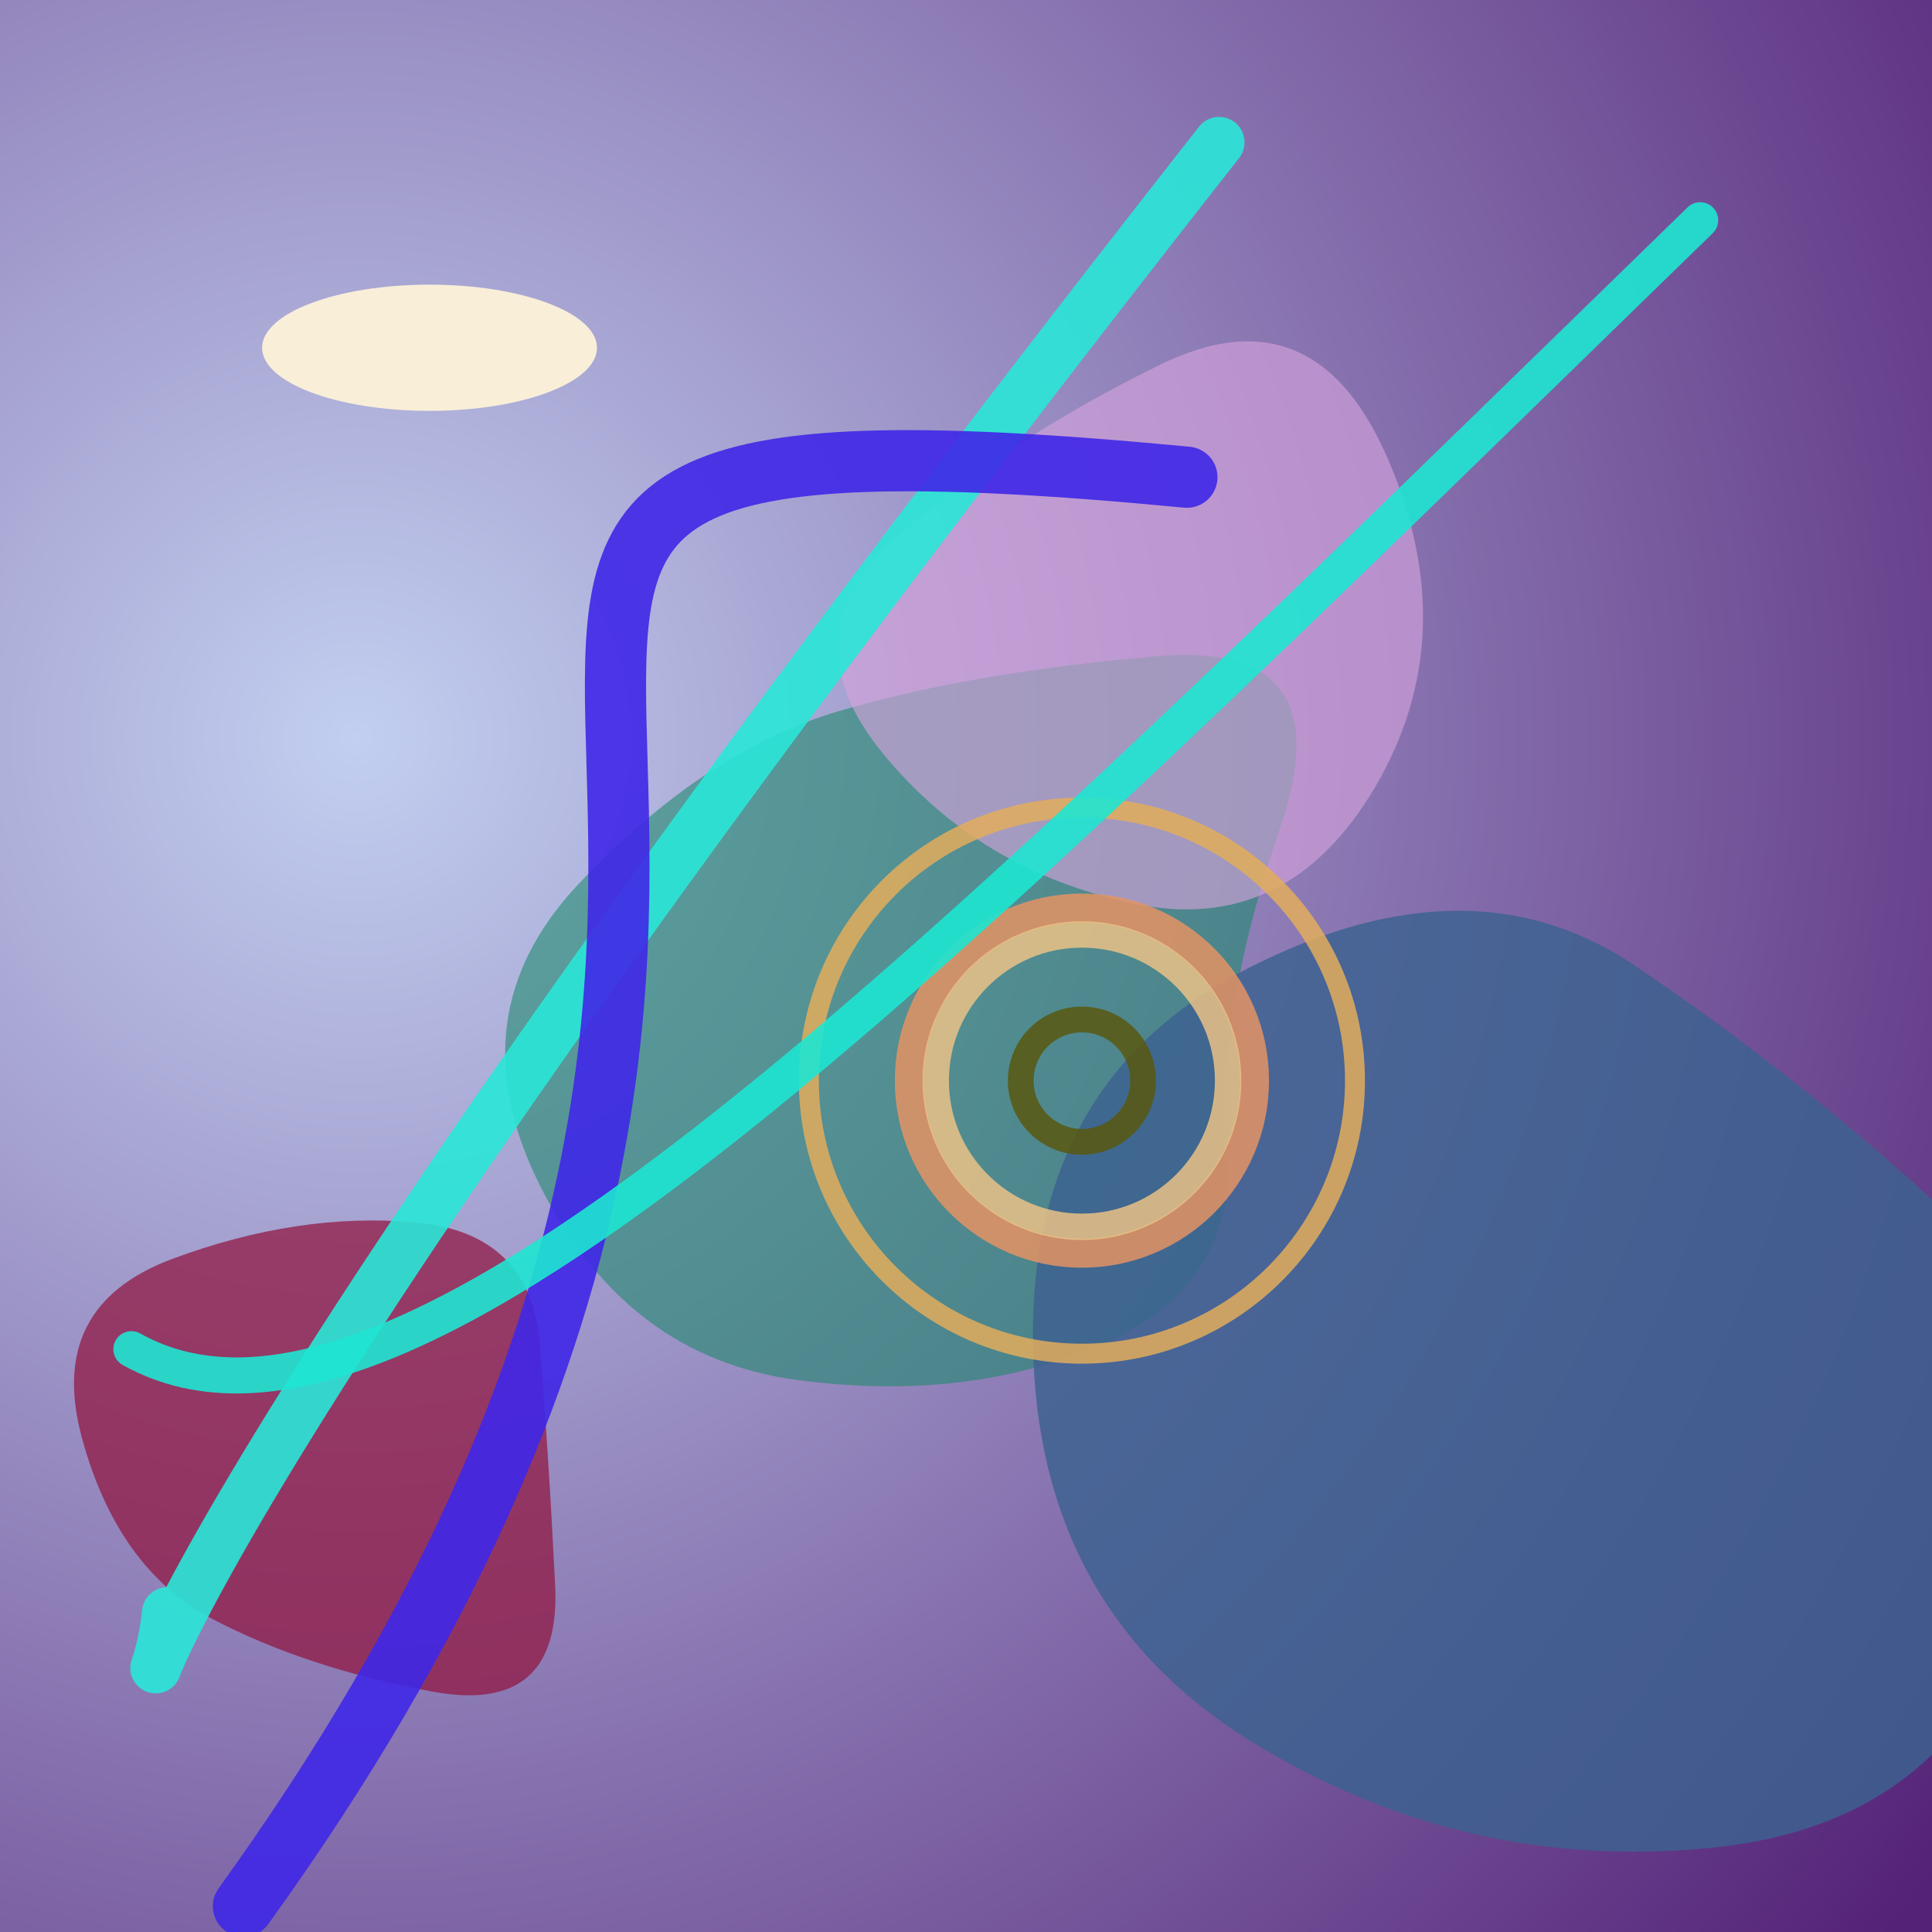
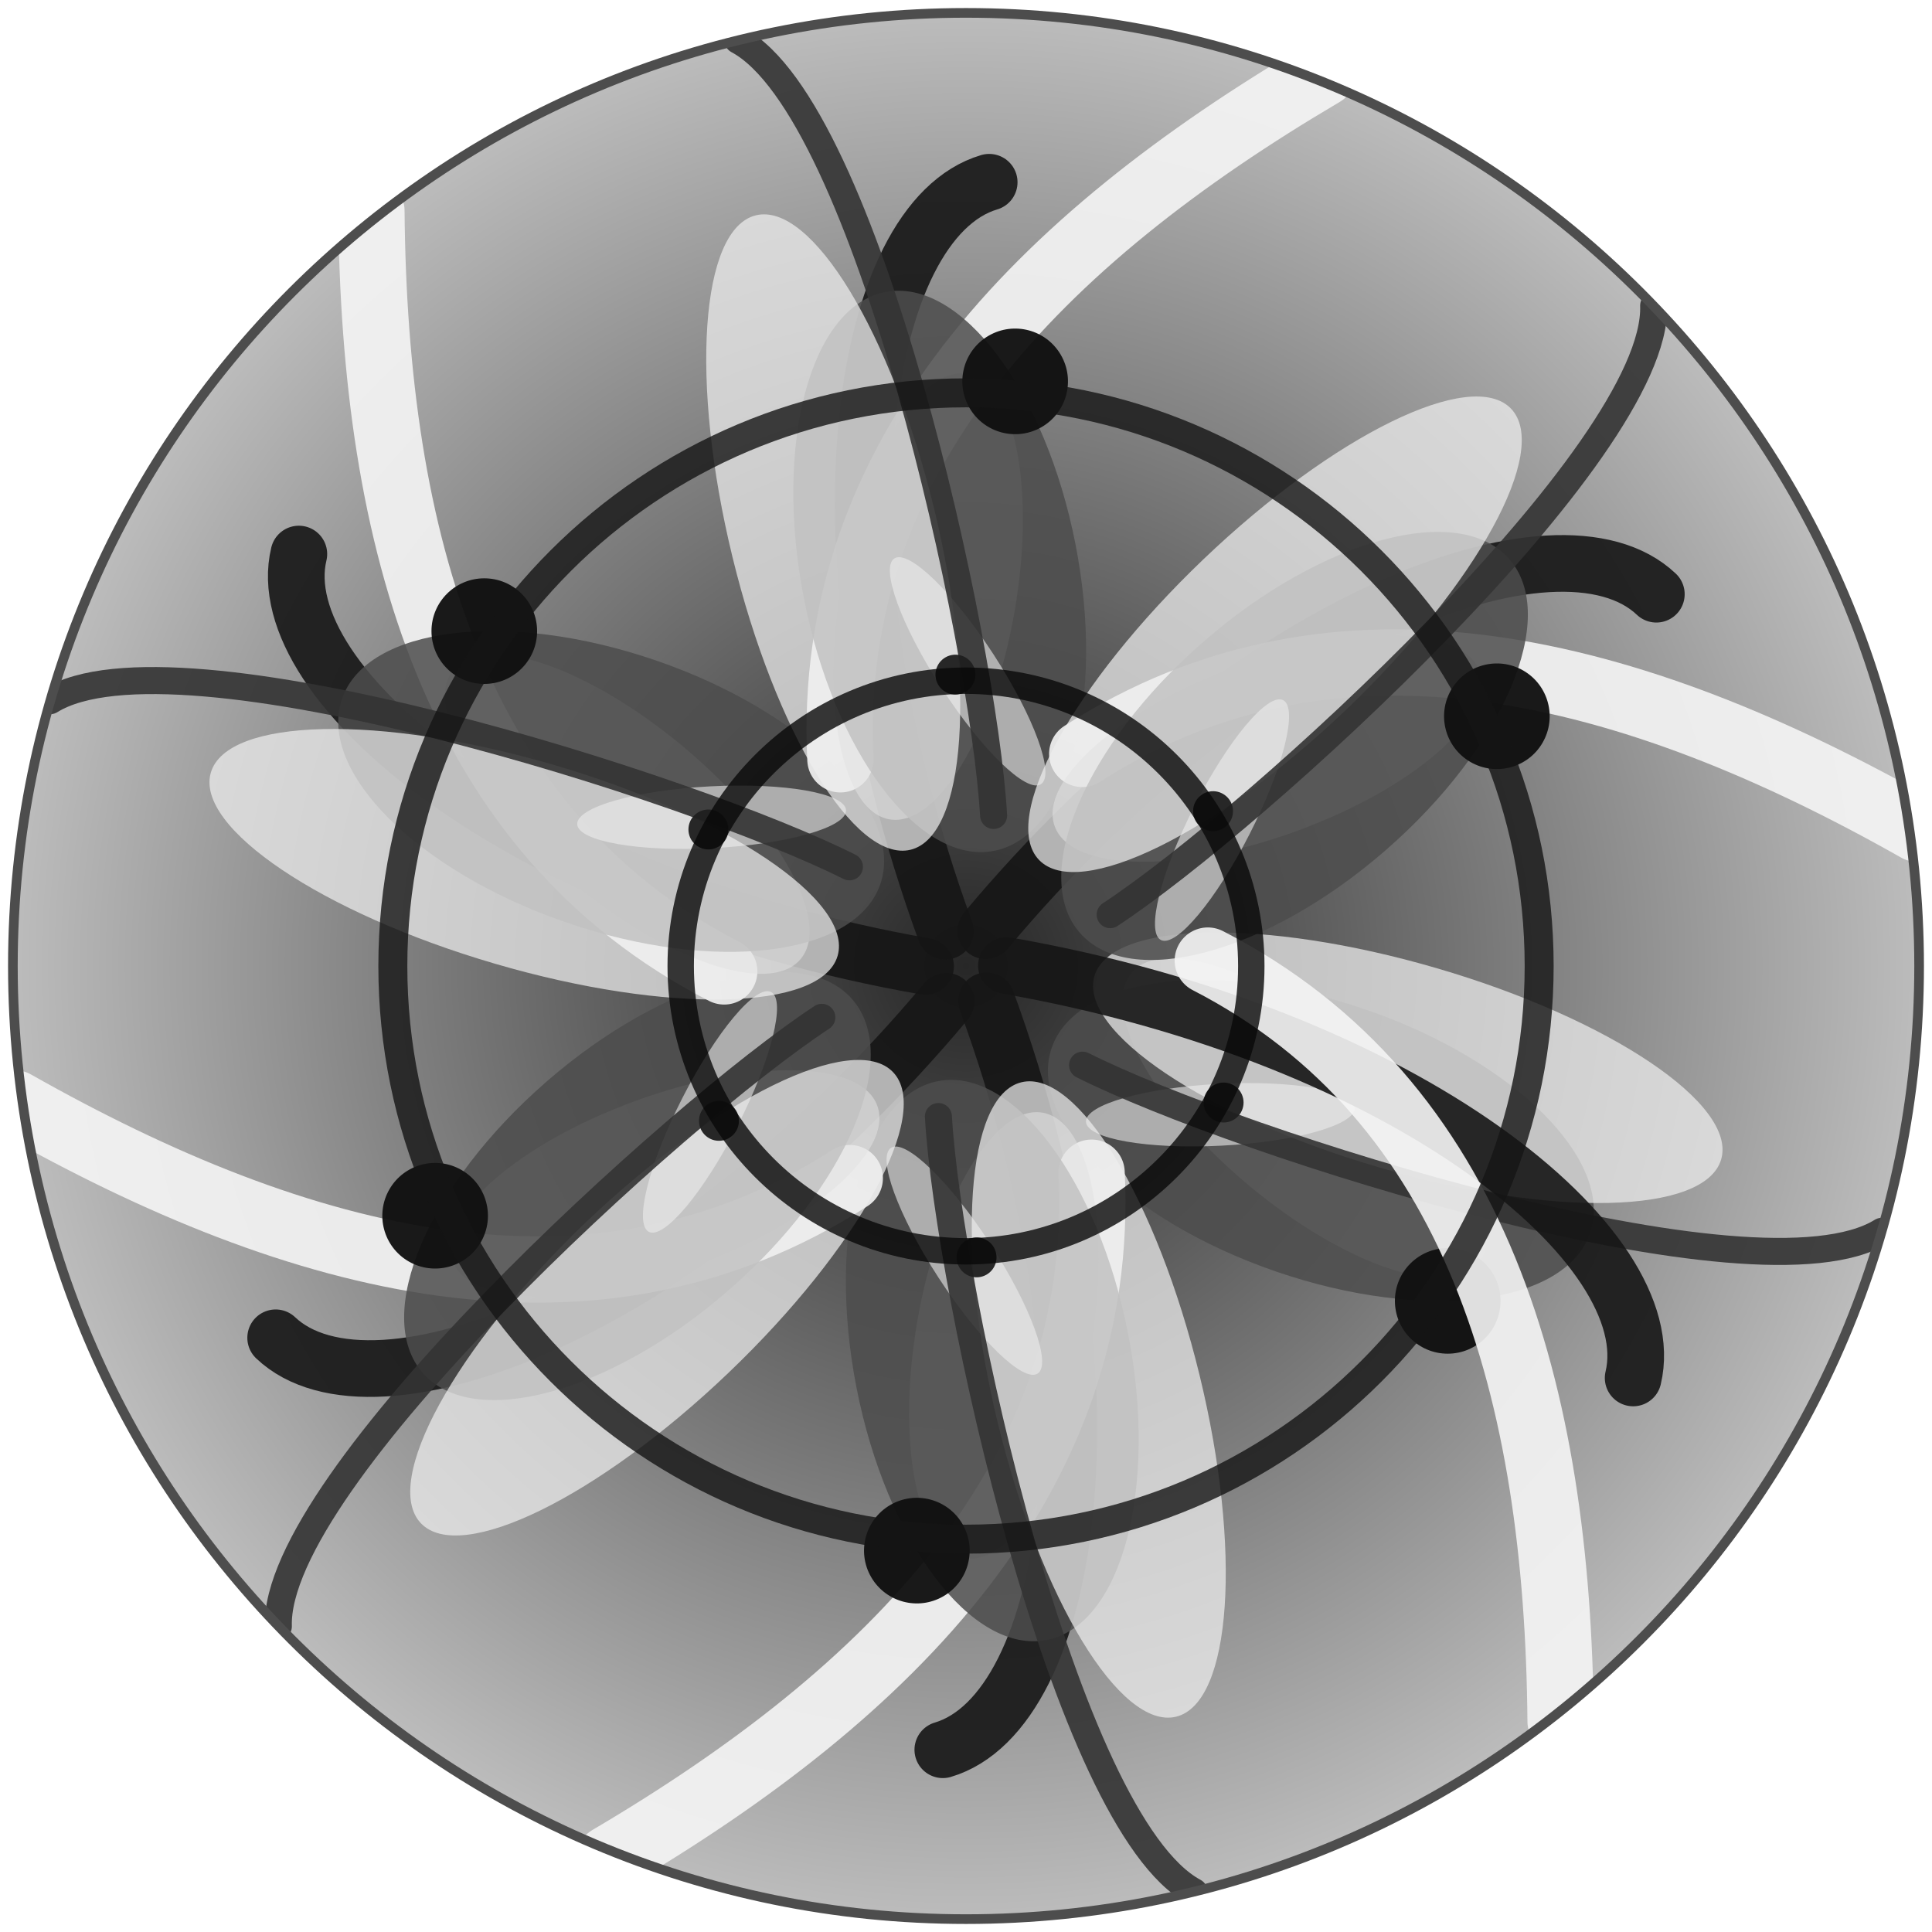
- <svg xmlns="http://www.w3.org/2000/svg" width="300" height="300" viewBox="0 0 300 300">
+ <svg xmlns="http://www.w3.org/2000/svg" width="300" height="300" viewBox="-150 -150 300 300">
  <defs>
-     <radialGradient id="bg" cx="0.187" cy="0.383" r="1">
-       <stop offset="0" stop-color="hsla(222.634,60%,85%,1)" />
-       <stop offset="1" stop-color="hsla(275.253,55%,30%,1)" />
+     <radialGradient id="bg9" cx="0" cy="0" r="148" gradientUnits="userSpaceOnUse">
+       <stop offset="0" stop-color="hsla(0,0%,15.4%,1.00)" />
+       <stop offset="1" stop-color="hsla(0,0%,73.7%,1.00)" />
    </radialGradient>
+     <clipPath id="disc9">
+       <circle r="148" />
+     </clipPath>
+     <g id="m9">
+       <ellipse cx="52.6" cy="23.6" rx="35.1" ry="13.6" transform="rotate(39.9 52.6 23.6)" fill="hsla(0,0%,76.2%,0.55)" />
+       <ellipse cx="55.1" cy="27.1" rx="44.2" ry="21.5" transform="rotate(19.0 55.1 27.1)" fill="hsla(0,0%,30.2%,0.85)" />
+       <ellipse cx="39.5" cy="23.1" rx="20.9" ry="4.8" transform="rotate(-3.0 39.5 23.1)" fill="hsla(0,0%,87.9%,0.65)" />
+       <ellipse cx="68.6" cy="15.8" rx="50.7" ry="16.1" transform="rotate(16.3 68.6 15.8)" fill="hsla(0,0%,93.2%,0.72)" />
+       <path d="M 3.2 5.4 C 25.0 65.1, 16.3 115.8, -3.6 121.7" fill="none" stroke="hsla(0,0%,8.8%,0.90)" stroke-width="8.8" stroke-linecap="round" />
+       <path d="M 18.1 15.4 C 42.4 27.6, 122.9 53.2, 142.2 41.2" fill="none" stroke="hsla(0,0%,19.9%,0.90)" stroke-width="4.2" stroke-linecap="round" />
+       <path d="M 19.5 32.1 C 21.8 79.3, -11.6 112.8, -55.4 138.6" fill="none" stroke="hsla(0,0%,96.1%,0.90)" stroke-width="10.3" stroke-linecap="round" />
+       <circle cx="40.0" cy="21.2" r="3.1" fill="hsla(0,0%,12.1%,0.95)" />
+       <circle cx="74.8" cy="52.0" r="8.2" fill="hsla(0,0%,5.9%,0.95)" />
+     </g>
  </defs>
-   <rect width="300" height="300" fill="url(#bg)" />
-   <path d="M 198.8 128.5 Q 188.8 157.6 190.5 178.5 Q 192.2 199.4 171.4 208.6 Q 150.5 217.8 123.9 214.3 Q 97.3 210.8 83.9 184.2 Q 70.5 157.6 90.0 137.1 Q 109.4 116.6 130.0 110.5 Q 150.5 104.4 179.6 101.9 Q 208.7 99.4 198.8 128.5 Z" fill="hsla(164.406,65.242%,32.371%,0.581)" />
-   <path d="M 83.8 208.6 Q 85.2 225.8 86.2 246.1 Q 87.2 266.3 67.3 262.7 Q 47.4 259.0 32.8 251.3 Q 18.2 243.5 12.7 223.2 Q 7.2 202.8 26.7 195.5 Q 46.3 188.2 64.4 189.8 Q 82.4 191.4 83.8 208.6 Z" fill="hsla(339.725,74.008%,32.79%,0.724)" />
-   <path d="M 215.7 71.7 Q 227.2 98.8 213.6 122.1 Q 199.9 145.4 176.0 140.3 Q 152.0 135.2 137.1 117.0 Q 122.2 98.8 138.9 83.7 Q 155.6 68.7 180.0 56.7 Q 204.3 44.7 215.7 71.7 Z" fill="hsla(292.93,45.265%,74.76%,0.628)" />
-   <path d="M 301.9 188.0 Q 324.5 208.9 314.7 245.9 Q 304.8 282.9 266.0 286.9 Q 227.1 290.8 194.1 270.3 Q 161.0 249.7 160.4 208.6 Q 159.8 167.5 194.1 150.2 Q 228.4 132.8 253.8 149.9 Q 279.2 167.0 301.9 188.0 Z" fill="hsla(214.444,40.317%,40.349%,0.832)" />
-   <circle cx="168.0" cy="167.8" r="42.4" fill="none" stroke="hsla(36.403,70%,62.337%,0.85)" stroke-width="3.1" />
-   <circle cx="168.0" cy="167.8" r="26.8" fill="none" stroke="hsla(22.061,70%,64.201%,0.85)" stroke-width="4.5" />
-   <circle cx="168.0" cy="167.8" r="22.7" fill="none" stroke="hsla(36.451,70%,72.008%,0.85)" stroke-width="4.1" />
-   <circle cx="168.0" cy="167.8" r="9.5" fill="none" stroke="hsla(60.603,70%,20.383%,0.85)" stroke-width="4.0" />
-   <path d="M 26.0 250.4 C 23.3 275.7, 4.3 257.7, 189.3 22.1" fill="none" stroke="hsla(174.826,80%,53.424%,0.9)" stroke-width="7.9" stroke-linecap="round" />
-   <path d="M 37.8 296.0 C 166.8 117.0, 14.2 57.9, 184.3 74.1" fill="none" stroke="hsla(247.602,80%,53.038%,0.9)" stroke-width="9.5" stroke-linecap="round" />
-   <path d="M 20.4 209.5 C 63.0 233.4, 145.7 149.3, 264.0 34.2" fill="none" stroke="hsla(174.074,80%,51.026%,0.9)" stroke-width="5.6" stroke-linecap="round" />
-   <ellipse cx="66.7" cy="54.0" rx="26.0" ry="9.8" fill="hsla(42.634,90%,92%,0.95)" />
+   <g clip-path="url(#disc9)">
+     <circle r="148" fill="url(#bg9)" />
+     <use href="#m9" transform="rotate(0.0)" />
+     <use href="#m9" transform="rotate(60.0)" />
+     <use href="#m9" transform="rotate(120.0)" />
+     <use href="#m9" transform="rotate(180.0)" />
+     <use href="#m9" transform="rotate(240.0)" />
+     <use href="#m9" transform="rotate(300.0)" />
+     <circle r="44.3" fill="none" stroke="hsla(0,0%,3.1%,0.80)" stroke-width="4.1" />
+     <circle r="89.0" fill="none" stroke="hsla(0,0%,7.9%,0.80)" stroke-width="4.5" />
+   </g>
+   <circle r="148" fill="none" stroke="hsla(0,0%,30.0%,1.00)" stroke-width="1.5" />
</svg>
